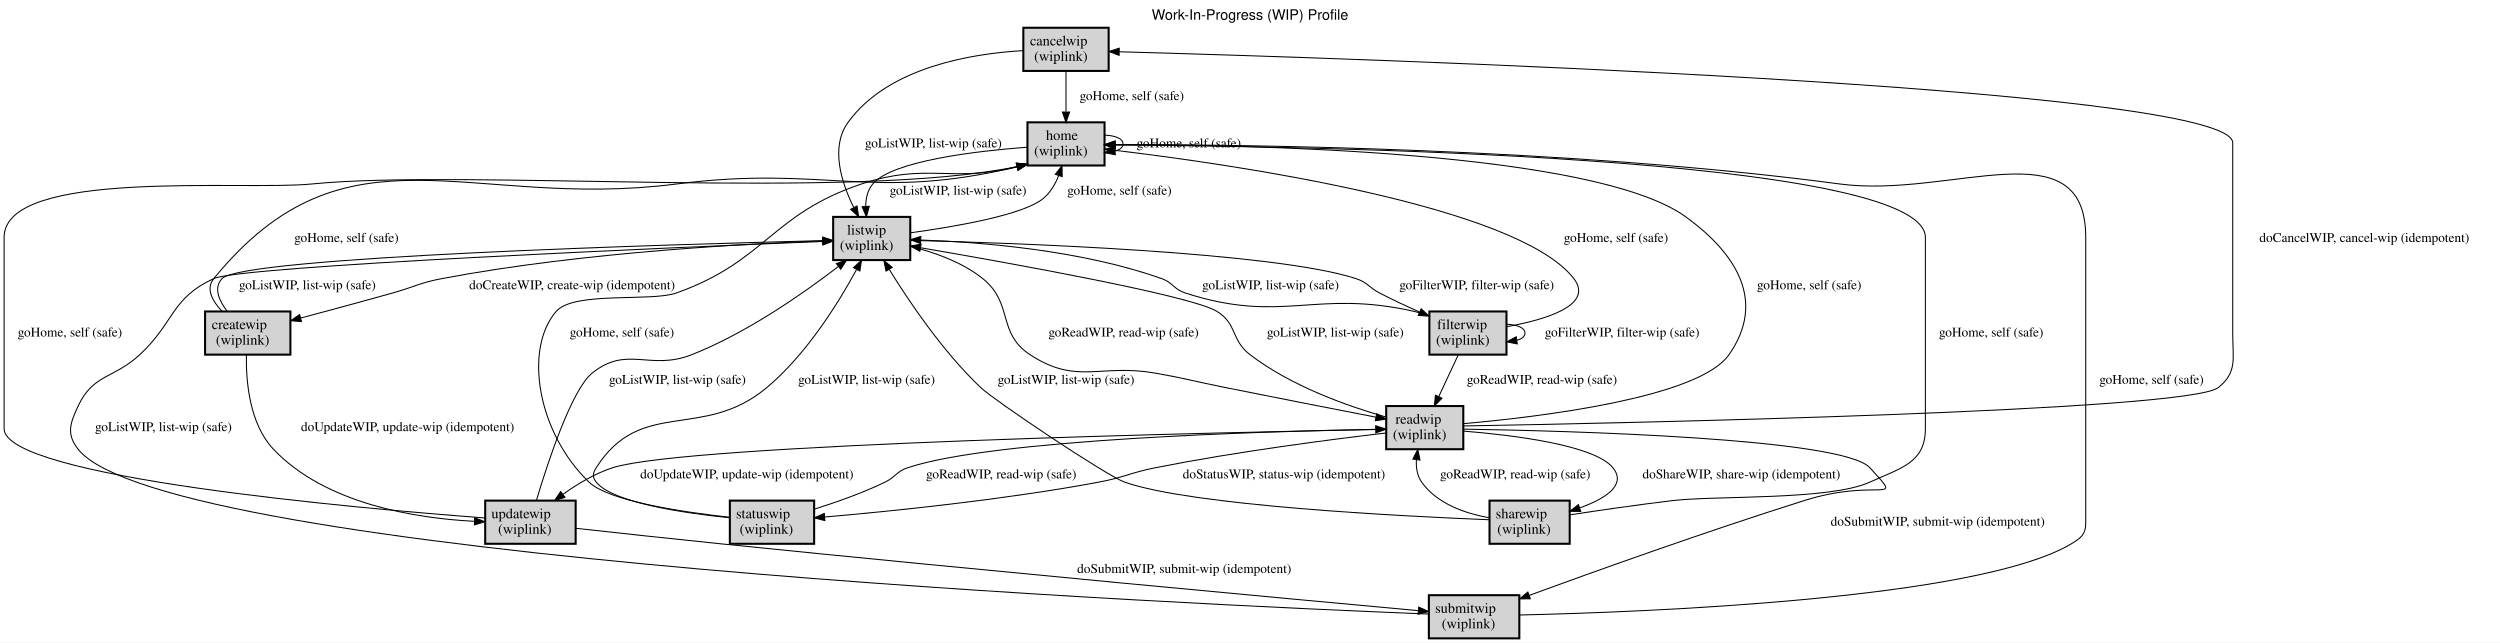
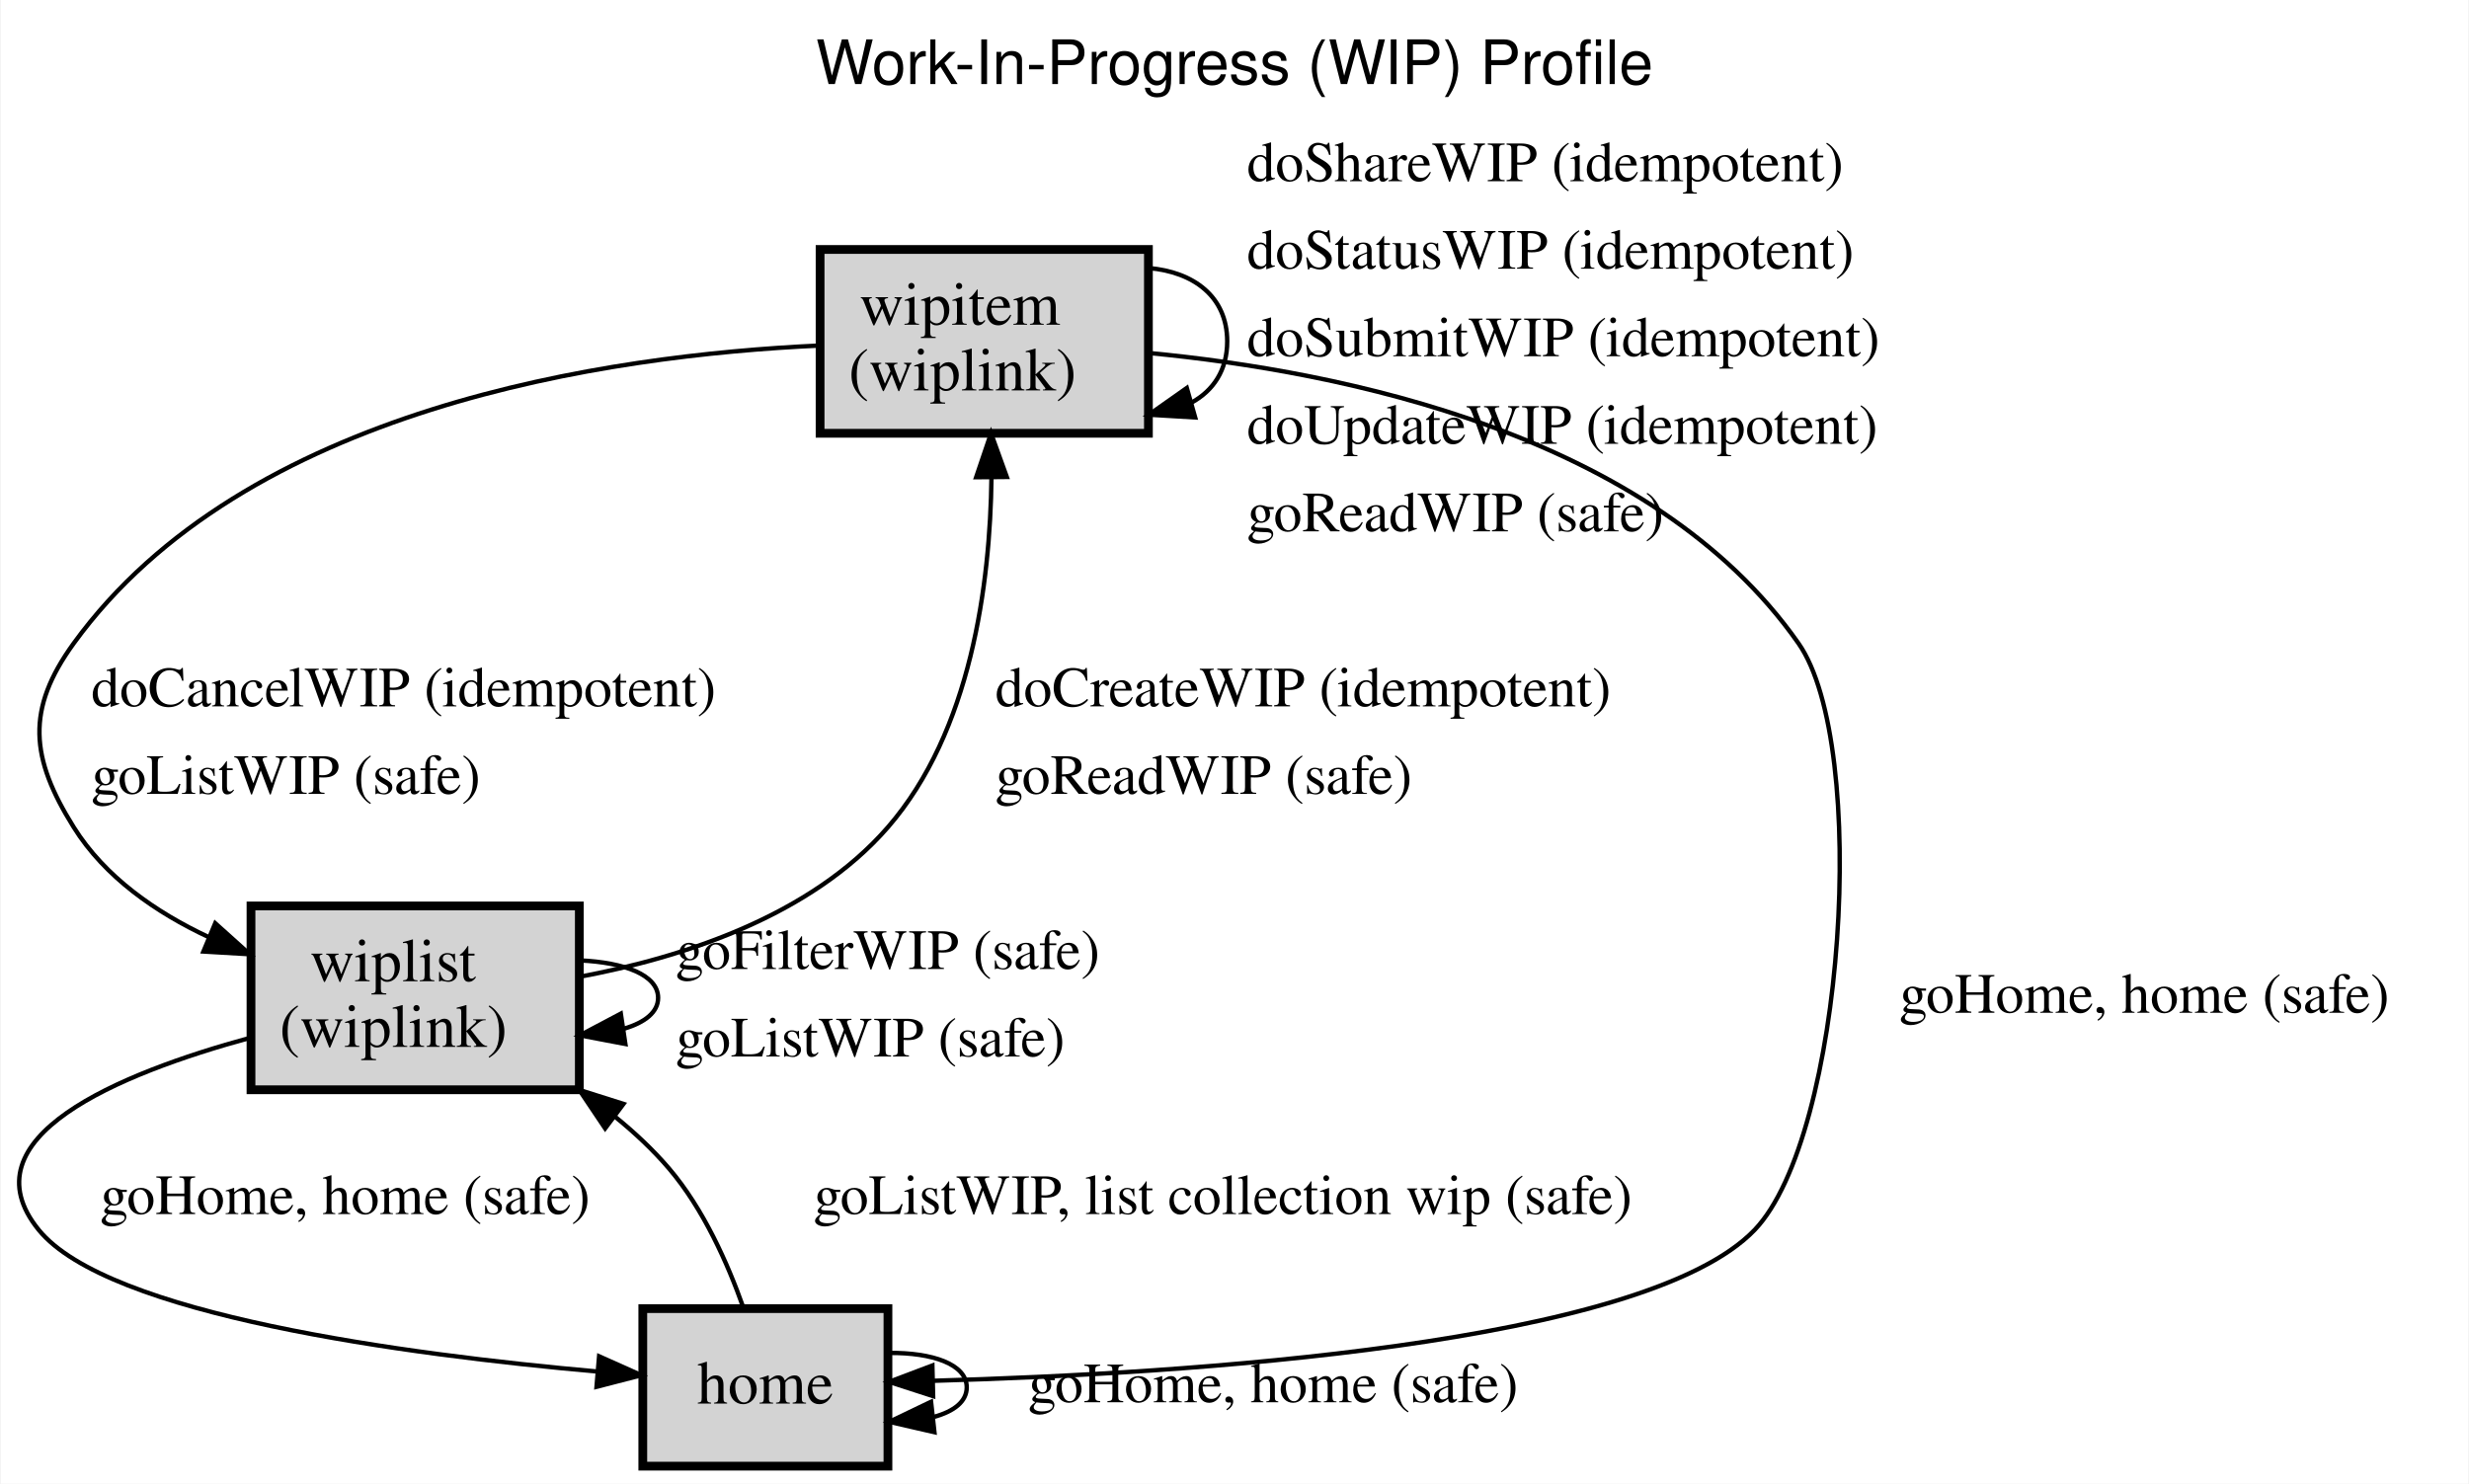
- <svg xmlns="http://www.w3.org/2000/svg" xmlns:xlink="http://www.w3.org/1999/xlink" width="2432pt" height="625pt" viewBox="0.00 0.00 2432.00 625.00">
-   <g id="graph0" class="graph" transform="scale(1 1) rotate(0) translate(4 621)">
+ <svg xmlns="http://www.w3.org/2000/svg" xmlns:xlink="http://www.w3.org/1999/xlink" width="564pt" height="339pt" viewBox="0.00 0.00 563.67 339.00">
+   <g id="graph0" class="graph" transform="scale(1 1) rotate(0) translate(4 335)">
    <g id="a_graph0">
      <a xlink:href="index.html" xlink:title="Work-In-Progress (WIP) Profile" target="_parent">
-         <polygon fill="white" stroke="transparent" points="-4,4 -4,-621 2428,-621 2428,4 -4,4" />
-         <text text-anchor="middle" x="1212" y="-601.8" font-family="Helvetica,sans-Serif" font-size="14.00">Work-In-Progress (WIP) Profile</text>
+         <polygon fill="white" stroke="transparent" points="-4,4 -4,-335 559.67,-335 559.67,4 -4,4" />
+         <text text-anchor="middle" x="277.83" y="-315.8" font-family="Helvetica,sans-Serif" font-size="14.00">Work-In-Progress (WIP) Profile</text>
      </a>
    </g>
    <g id="node1" class="node">
      <g id="a_node1">
-         <a xlink:href="docs/semantic.cancelwip.html" xlink:title="&lt;TABLE&gt;" target="_parent">
-           <polygon fill="lightgray" stroke="black" stroke-width="2" points="1074.5,-594 991.5,-594 991.5,-552 1074.5,-552 1074.5,-594" />
-           <text text-anchor="start" x="998" y="-576.8" font-family="Times,serif" font-size="14.00">cancelwip</text>
-           <text text-anchor="start" x="1002" y="-561.8" font-family="Times,serif" font-size="14.00">(wiplink)</text>
+         <a xlink:href="docs/semantic.wipitem.html" xlink:title="&lt;TABLE&gt;" target="_parent">
+           <polygon fill="lightgray" stroke="black" stroke-width="2" points="258.17,-278 183.17,-278 183.17,-236 258.17,-236 258.17,-278" />
+           <text text-anchor="start" x="192.17" y="-260.8" font-family="Times,serif" font-size="14.00">wipitem</text>
+           <text text-anchor="start" x="189.67" y="-245.8" font-family="Times,serif" font-size="14.00">(wiplink)</text>
        </a>
      </g>
    </g>
-     <g id="node4" class="node">
-       <g id="a_node4">
-         <a xlink:href="docs/semantic.home.html" xlink:title="&lt;TABLE&gt;" target="_parent">
-           <polygon fill="lightgray" stroke="black" stroke-width="2" points="1070.5,-502 995.5,-502 995.5,-460 1070.5,-460 1070.5,-502" />
-           <text text-anchor="start" x="1013.5" y="-484.8" font-family="Times,serif" font-size="14.00">home</text>
-           <text text-anchor="start" x="1002" y="-469.8" font-family="Times,serif" font-size="14.00">(wiplink)</text>
+     <g id="edge4" class="edge">
+       <path fill="none" stroke="black" d="M258.28,-273.75C268.44,-272.87 276.17,-267.28 276.17,-257 276.17,-250.41 272.99,-245.75 268.04,-243.02" />
+       <polygon fill="black" stroke="black" points="268.85,-239.62 258.28,-240.25 266.94,-246.35 268.85,-239.62" />
+       <g id="a_edge4_0">
+         <a xlink:href="docs/idempotent.doShareWIP.html" xlink:title="&lt;TABLE&gt;">
+           <text text-anchor="start" x="280.67" y="-293.6" font-family="Times,serif" font-size="13.00">doShareWIP (idempotent)</text>
+         </a>
+       </g>
+       <g id="a_edge4_1">
+         <a xlink:href="docs/idempotent.doStatusWIP.html" xlink:title="&lt;TABLE&gt;">
+           <text text-anchor="start" x="280.67" y="-273.6" font-family="Times,serif" font-size="13.00">doStatusWIP (idempotent)</text>
+         </a>
+       </g>
+       <g id="a_edge4_2">
+         <a xlink:href="docs/idempotent.doSubmitWIP.html" xlink:title="&lt;TABLE&gt;">
+           <text text-anchor="start" x="280.67" y="-253.6" font-family="Times,serif" font-size="13.00">doSubmitWIP (idempotent)</text>
+         </a>
+       </g>
+       <g id="a_edge4_3">
+         <a xlink:href="docs/idempotent.doUpdateWIP.html" xlink:title="&lt;TABLE&gt;">
+           <text text-anchor="start" x="280.67" y="-233.6" font-family="Times,serif" font-size="13.00">doUpdateWIP (idempotent)</text>
+         </a>
+       </g>
+       <g id="a_edge4_4">
+         <a xlink:href="docs/safe.goReadWIP.html" xlink:title="&lt;TABLE&gt;">
+           <text text-anchor="start" x="280.67" y="-213.6" font-family="Times,serif" font-size="13.00">goReadWIP (safe)</text>
+         </a>
+       </g>
+     </g>
+     <g id="node2" class="node">
+       <g id="a_node2">
+         <a xlink:href="docs/semantic.wiplist.html" xlink:title="&lt;TABLE&gt;" target="_parent">
+           <polygon fill="lightgray" stroke="black" stroke-width="2" points="128.17,-128 53.17,-128 53.17,-86 128.17,-86 128.17,-128" />
+           <text text-anchor="start" x="66.67" y="-110.8" font-family="Times,serif" font-size="14.00">wiplist</text>
+           <text text-anchor="start" x="59.67" y="-95.8" font-family="Times,serif" font-size="14.00">(wiplink)</text>
+         </a>
+       </g>
+     </g>
+     <g id="edge5" class="edge">
+       <path fill="none" stroke="black" d="M183.1,-256.05C134.56,-253.84 51.7,-241.82 12.67,-188 1.71,-172.89 2.77,-161.83 12.67,-146 19.79,-134.6 31.43,-126.53 43.57,-120.85" />
+       <polygon fill="black" stroke="black" points="45,-124.05 52.88,-116.97 42.3,-117.59 45,-124.05" />
+       <g id="a_edge5_5">
+         <a xlink:href="docs/idempotent.doCancelWIP.html" xlink:title="&lt;TABLE&gt;">
+           <text text-anchor="start" x="16.67" y="-173.6" font-family="Times,serif" font-size="13.00">doCancelWIP (idempotent)</text>
+         </a>
+       </g>
+       <g id="a_edge5_6">
+         <a xlink:href="docs/safe.goListWIP.html" xlink:title="&lt;TABLE&gt;">
+           <text text-anchor="start" x="16.67" y="-153.6" font-family="Times,serif" font-size="13.00">goListWIP (safe)</text>
+         </a>
+       </g>
+     </g>
+     <g id="node3" class="node">
+       <g id="a_node3">
+         <a xlink:href="docs/semantic.home.html" xlink:title="home" target="_parent">
+           <polygon fill="lightgray" stroke="black" stroke-width="2" points="198.67,-36 142.67,-36 142.67,0 198.67,0 198.67,-36" />
+           <text text-anchor="middle" x="170.67" y="-14.3" font-family="Times,serif" font-size="14.00">home</text>
+         </a>
+       </g>
+     </g>
+     <g id="edge3" class="edge">
+       <g id="a_edge3">
+         <a xlink:href="docs/safe.goHome.html" xlink:title="goHome, home (safe)" target="_parent">
+           <path fill="none" stroke="black" d="M258.2,-254.35C302.14,-250.17 373.17,-235.9 406.67,-188 422.95,-164.71 417.19,-75.48 396.67,-54 371.55,-27.72 266.75,-21.13 209.1,-19.51" />
+           <polygon fill="black" stroke="black" points="208.99,-16 198.91,-19.26 208.82,-23 208.99,-16" />
+         </a>
+       </g>
+       <g id="a_edge3-label">
+         <a xlink:href="docs/safe.goHome.html" xlink:title="goHome, home (safe)" target="_parent">
+           <text text-anchor="middle" x="485.67" y="-103.6" font-family="Times,serif" font-size="13.00">goHome, home (safe)</text>
+         </a>
+       </g>
+     </g>
+     <g id="edge7" class="edge">
+       <path fill="none" stroke="black" d="M128.19,-111.81C151.79,-116.21 181.01,-125.66 198.67,-146 217.68,-167.91 222.02,-201.56 222.32,-225.88" />
+       <polygon fill="black" stroke="black" points="218.82,-225.96 222.22,-235.99 225.82,-226.02 218.82,-225.96" />
+       <g id="a_edge7_7">
+         <a xlink:href="docs/idempotent.doCreateWIP.html" xlink:title="&lt;TABLE&gt;">
+           <text text-anchor="start" x="223.17" y="-173.6" font-family="Times,serif" font-size="13.00">doCreateWIP (idempotent)</text>
+         </a>
+       </g>
+       <g id="a_edge7_8">
+         <a xlink:href="docs/safe.goReadWIP.html" xlink:title="&lt;TABLE&gt;">
+           <text text-anchor="start" x="223.17" y="-153.6" font-family="Times,serif" font-size="13.00">goReadWIP (safe)</text>
+         </a>
+       </g>
+     </g>
+     <g id="edge8" class="edge">
+       <path fill="none" stroke="black" d="M128.28,-115.56C138.44,-115.11 146.17,-112.26 146.17,-107 146.17,-103.72 143.15,-101.37 138.4,-99.96" />
+       <polygon fill="black" stroke="black" points="138.69,-96.46 128.28,-98.44 137.65,-103.39 138.69,-96.46" />
+       <g id="a_edge8_9">
+         <a xlink:href="docs/safe.goFilterWIP.html" xlink:title="&lt;TABLE&gt;">
+           <text text-anchor="start" x="150.17" y="-113.6" font-family="Times,serif" font-size="13.00">goFilterWIP (safe)</text>
+         </a>
+       </g>
+       <g id="a_edge8_10">
+         <a xlink:href="docs/safe.goListWIP.html" xlink:title="&lt;TABLE&gt;">
+           <text text-anchor="start" x="150.17" y="-93.6" font-family="Times,serif" font-size="13.00">goListWIP (safe)</text>
+         </a>
+       </g>
+     </g>
+     <g id="edge6" class="edge">
+       <g id="a_edge6">
+         <a xlink:href="docs/safe.goHome.html" xlink:title="goHome, home (safe)" target="_parent">
+           <path fill="none" stroke="black" d="M53.11,-97.91C22.75,-89.64 -12.37,-75 4.67,-54 20.43,-34.57 88.37,-25.52 132.3,-21.62" />
+           <polygon fill="black" stroke="black" points="132.69,-25.1 142.36,-20.78 132.1,-18.13 132.69,-25.1" />
+         </a>
+       </g>
+       <g id="a_edge6-label">
+         <a xlink:href="docs/safe.goHome.html" xlink:title="goHome, home (safe)" target="_parent">
+           <text text-anchor="middle" x="74.67" y="-57.6" font-family="Times,serif" font-size="13.00">goHome, home (safe)</text>
+         </a>
+       </g>
+     </g>
+     <g id="edge2" class="edge">
+       <g id="a_edge2">
+         <a xlink:href="docs/safe.goListWIP.html" xlink:title="goListWIP, list collection wip (safe)" target="_parent">
+           <path fill="none" stroke="black" d="M165.64,-36.22C162.08,-46.29 156.53,-58.78 148.67,-68 145.05,-72.24 140.85,-76.18 136.39,-79.8" />
+           <polygon fill="black" stroke="black" points="134.07,-77.17 128.16,-85.97 138.26,-82.77 134.07,-77.17" />
+         </a>
+       </g>
+       <g id="a_edge2-label">
+         <a xlink:href="docs/safe.goListWIP.html" xlink:title="goListWIP, list collection wip (safe)" target="_parent">
+           <text text-anchor="middle" x="275.17" y="-57.6" font-family="Times,serif" font-size="13.00">goListWIP, list collection wip (safe)</text>
        </a>
      </g>
    </g>
    <g id="edge1" class="edge">
      <g id="a_edge1">
-         <a xlink:href="docs/safe.goHome.html" xlink:title="goHome, self (safe)" target="_parent">
-           <path fill="none" stroke="black" d="M1033,-551.58C1033,-539.99 1033,-525.26 1033,-512.35" />
-           <polygon fill="black" stroke="black" points="1036.5,-512.03 1033,-502.03 1029.5,-512.03 1036.5,-512.03" />
+         <a xlink:href="docs/safe.goHome.html" xlink:title="goHome, home (safe)" target="_parent">
+           <path fill="none" stroke="black" d="M198.97,-25.87C208.76,-25.96 216.67,-23.33 216.67,-18 216.67,-14.75 213.73,-12.51 209.22,-11.27" />
+           <polygon fill="black" stroke="black" points="209.29,-7.76 198.97,-10.13 208.52,-14.71 209.29,-7.76" />
        </a>
      </g>
      <g id="a_edge1-label">
-         <a xlink:href="docs/safe.goHome.html" xlink:title="goHome, self (safe)" target="_parent">
-           <text text-anchor="middle" x="1097" y="-523.6" font-family="Times,serif" font-size="13.00">goHome, self (safe)</text>
-         </a>
-       </g>
-     </g>
-     <g id="node5" class="node">
-       <g id="a_node5">
-         <a xlink:href="docs/semantic.listwip.html" xlink:title="&lt;TABLE&gt;" target="_parent">
-           <polygon fill="lightgray" stroke="black" stroke-width="2" points="881.5,-410 806.5,-410 806.5,-368 881.5,-368 881.5,-410" />
-           <text text-anchor="start" x="820" y="-392.8" font-family="Times,serif" font-size="14.00">listwip</text>
-           <text text-anchor="start" x="813" y="-377.8" font-family="Times,serif" font-size="14.00">(wiplink)</text>
-         </a>
-       </g>
-     </g>
-     <g id="edge2" class="edge">
-       <g id="a_edge2">
-         <a xlink:href="docs/safe.goListWIP.html" xlink:title="goListWIP, list-wip (safe)" target="_parent">
-           <path fill="none" stroke="black" d="M991.25,-571.74C941.38,-568.9 859.83,-555.71 821,-502 803.55,-477.86 814.46,-443.53 826.48,-419.26" />
-           <polygon fill="black" stroke="black" points="829.7,-420.65 831.26,-410.17 823.51,-417.39 829.7,-420.65" />
-         </a>
-       </g>
-       <g id="a_edge2-label">
-         <a xlink:href="docs/safe.goListWIP.html" xlink:title="goListWIP, list-wip (safe)" target="_parent">
-           <text text-anchor="middle" x="904" y="-477.6" font-family="Times,serif" font-size="13.00">goListWIP, list-wip (safe)</text>
-         </a>
-       </g>
-     </g>
-     <g id="node2" class="node">
-       <g id="a_node2">
-         <a xlink:href="docs/semantic.createwip.html" xlink:title="&lt;TABLE&gt;" target="_parent">
-           <polygon fill="lightgray" stroke="black" stroke-width="2" points="278.5,-318 195.5,-318 195.5,-276 278.5,-276 278.5,-318" />
-           <text text-anchor="start" x="202" y="-300.8" font-family="Times,serif" font-size="14.00">createwip</text>
-           <text text-anchor="start" x="206" y="-285.8" font-family="Times,serif" font-size="14.00">(wiplink)</text>
-         </a>
-       </g>
-     </g>
-     <g id="edge3" class="edge">
-       <g id="a_edge3">
-         <a xlink:href="docs/safe.goHome.html" xlink:title="goHome, self (safe)" target="_parent">
-           <path fill="none" stroke="black" d="M212.09,-318.02C202.63,-328.01 195.89,-340.06 204,-350 333.08,-508.14 451.52,-416.04 654,-442 799.43,-460.65 843.65,-424.73 985.32,-458.75" />
-           <polygon fill="black" stroke="black" points="984.7,-462.2 995.25,-461.21 986.38,-455.41 984.7,-462.2" />
-         </a>
-       </g>
-       <g id="a_edge3-label">
-         <a xlink:href="docs/safe.goHome.html" xlink:title="goHome, self (safe)" target="_parent">
-           <text text-anchor="middle" x="333" y="-385.6" font-family="Times,serif" font-size="13.00">goHome, self (safe)</text>
-         </a>
-       </g>
-     </g>
-     <g id="edge4" class="edge">
-       <g id="a_edge4">
-         <a xlink:href="docs/safe.goListWIP.html" xlink:title="goListWIP, list-wip (safe)" target="_parent">
-           <path fill="none" stroke="black" d="M217.12,-318.01C209.08,-328.47 203.48,-340.96 212,-350 231.96,-371.2 652.07,-383.34 796.07,-386.89" />
-           <polygon fill="black" stroke="black" points="796.27,-390.4 806.35,-387.15 796.44,-383.4 796.27,-390.4" />
-         </a>
-       </g>
-       <g id="a_edge4-label">
-         <a xlink:href="docs/safe.goListWIP.html" xlink:title="goListWIP, list-wip (safe)" target="_parent">
-           <text text-anchor="middle" x="295" y="-339.6" font-family="Times,serif" font-size="13.00">goListWIP, list-wip (safe)</text>
-         </a>
-       </g>
-     </g>
-     <g id="node10" class="node">
-       <g id="a_node10">
-         <a xlink:href="docs/semantic.updatewip.html" xlink:title="&lt;TABLE&gt;" target="_parent">
-           <polygon fill="lightgray" stroke="black" stroke-width="2" points="556,-134 468,-134 468,-92 556,-92 556,-134" />
-           <text text-anchor="start" x="474" y="-116.8" font-family="Times,serif" font-size="14.00">updatewip</text>
-           <text text-anchor="start" x="480.5" y="-101.8" font-family="Times,serif" font-size="14.00">(wiplink)</text>
-         </a>
-       </g>
-     </g>
-     <g id="edge5" class="edge">
-       <g id="a_edge5">
-         <a xlink:href="docs/idempotent.doUpdateWIP.html" xlink:title="doUpdateWIP, update-wip (idempotent)" target="_parent">
-           <path fill="none" stroke="black" d="M235.69,-275.77C235.24,-250.88 238.42,-208.87 262,-184 312.65,-130.57 400.43,-116.83 457.35,-113.87" />
-           <polygon fill="black" stroke="black" points="457.76,-117.36 467.61,-113.44 457.47,-110.37 457.76,-117.36" />
-         </a>
-       </g>
-       <g id="a_edge5-label">
-         <a xlink:href="docs/idempotent.doUpdateWIP.html" xlink:title="doUpdateWIP, update-wip (idempotent)" target="_parent">
-           <text text-anchor="middle" x="392.5" y="-201.6" font-family="Times,serif" font-size="13.00">doUpdateWIP, update-wip (idempotent)</text>
-         </a>
-       </g>
-     </g>
-     <g id="node3" class="node">
-       <g id="a_node3">
-         <a xlink:href="docs/semantic.filterwip.html" xlink:title="&lt;TABLE&gt;" target="_parent">
-           <polygon fill="lightgray" stroke="black" stroke-width="2" points="1461.5,-318 1386.5,-318 1386.5,-276 1461.5,-276 1461.5,-318" />
-           <text text-anchor="start" x="1394" y="-300.8" font-family="Times,serif" font-size="14.00">filterwip</text>
-           <text text-anchor="start" x="1393" y="-285.8" font-family="Times,serif" font-size="14.00">(wiplink)</text>
-         </a>
-       </g>
-     </g>
-     <g id="edge6" class="edge">
-       <g id="a_edge6">
-         <a xlink:href="docs/safe.goFilterWIP.html" xlink:title="goFilterWIP, filter-wip (safe)" target="_parent">
-           <path fill="none" stroke="black" d="M1461.61,-305.56C1471.77,-305.11 1479.5,-302.26 1479.5,-297 1479.5,-293.72 1476.48,-291.37 1471.74,-289.96" />
-           <polygon fill="black" stroke="black" points="1472.02,-286.46 1461.61,-288.44 1470.98,-293.39 1472.02,-286.46" />
-         </a>
-       </g>
-       <g id="a_edge6-label">
-         <a xlink:href="docs/safe.goFilterWIP.html" xlink:title="goFilterWIP, filter-wip (safe)" target="_parent">
-           <text text-anchor="middle" x="1574" y="-293.6" font-family="Times,serif" font-size="13.00">goFilterWIP, filter-wip (safe)</text>
-         </a>
-       </g>
-     </g>
-     <g id="edge7" class="edge">
-       <g id="a_edge7">
-         <a xlink:href="docs/safe.goHome.html" xlink:title="goHome, self (safe)" target="_parent">
-           <path fill="none" stroke="black" d="M1461.78,-303.18C1498.85,-309.87 1547.12,-323.9 1527,-350 1472.07,-421.26 1193.85,-461.23 1080.83,-474.74" />
-           <polygon fill="black" stroke="black" points="1080.26,-471.28 1070.74,-475.93 1081.08,-478.24 1080.26,-471.28" />
-         </a>
-       </g>
-       <g id="a_edge7-label">
-         <a xlink:href="docs/safe.goHome.html" xlink:title="goHome, self (safe)" target="_parent">
-           <text text-anchor="middle" x="1568" y="-385.6" font-family="Times,serif" font-size="13.00">goHome, self (safe)</text>
-         </a>
-       </g>
-     </g>
-     <g id="edge8" class="edge">
-       <g id="a_edge8">
-         <a xlink:href="docs/safe.goListWIP.html" xlink:title="goListWIP, list-wip (safe)" target="_parent">
-           <path fill="none" stroke="black" d="M1386.34,-313.92C1381.57,-315.51 1376.72,-316.93 1372,-318 1275.05,-340.07 1243.58,-305.32 1149,-336 1137.62,-339.69 1137.28,-346.01 1126,-350 1047.09,-377.95 949.09,-385.54 891.84,-387.49" />
-           <polygon fill="black" stroke="black" points="891.53,-384 881.64,-387.79 891.74,-390.99 891.53,-384" />
-         </a>
-       </g>
-       <g id="a_edge8-label">
-         <a xlink:href="docs/safe.goListWIP.html" xlink:title="goListWIP, list-wip (safe)" target="_parent">
-           <text text-anchor="middle" x="1232" y="-339.6" font-family="Times,serif" font-size="13.00">goListWIP, list-wip (safe)</text>
-         </a>
-       </g>
-     </g>
-     <g id="node6" class="node">
-       <g id="a_node6">
-         <a xlink:href="docs/semantic.readwip.html" xlink:title="&lt;TABLE&gt;" target="_parent">
-           <polygon fill="lightgray" stroke="black" stroke-width="2" points="1419.5,-226 1344.5,-226 1344.5,-184 1419.5,-184 1419.5,-226" />
-           <text text-anchor="start" x="1353.5" y="-208.8" font-family="Times,serif" font-size="14.00">readwip</text>
-           <text text-anchor="start" x="1351" y="-193.8" font-family="Times,serif" font-size="14.00">(wiplink)</text>
-         </a>
-       </g>
-     </g>
-     <g id="edge9" class="edge">
-       <g id="a_edge9">
-         <a xlink:href="docs/safe.goReadWIP.html" xlink:title="goReadWIP, read-wip (safe)" target="_parent">
-           <path fill="none" stroke="black" d="M1414.47,-275.58C1408.9,-263.64 1401.78,-248.38 1395.62,-235.19" />
-           <polygon fill="black" stroke="black" points="1398.75,-233.61 1391.35,-226.03 1392.41,-236.57 1398.75,-233.61" />
-         </a>
-       </g>
-       <g id="a_edge9-label">
-         <a xlink:href="docs/safe.goReadWIP.html" xlink:title="goReadWIP, read-wip (safe)" target="_parent">
-           <text text-anchor="middle" x="1496" y="-247.6" font-family="Times,serif" font-size="13.00">goReadWIP, read-wip (safe)</text>
-         </a>
-       </g>
-     </g>
-     <g id="edge10" class="edge">
-       <g id="a_edge10">
-         <a xlink:href="docs/safe.goHome.html" xlink:title="goHome, self (safe)" target="_parent">
-           <path fill="none" stroke="black" d="M1070.61,-489.56C1080.77,-489.11 1088.5,-486.26 1088.5,-481 1088.5,-477.72 1085.48,-475.37 1080.74,-473.96" />
-           <polygon fill="black" stroke="black" points="1081.02,-470.46 1070.61,-472.44 1079.98,-477.39 1081.02,-470.46" />
-         </a>
-       </g>
-       <g id="a_edge10-label">
-         <a xlink:href="docs/safe.goHome.html" xlink:title="goHome, self (safe)" target="_parent">
-           <text text-anchor="middle" x="1152.5" y="-477.6" font-family="Times,serif" font-size="13.00">goHome, self (safe)</text>
-         </a>
-       </g>
-     </g>
-     <g id="edge11" class="edge">
-       <g id="a_edge11">
-         <a xlink:href="docs/safe.goListWIP.html" xlink:title="goListWIP, list-wip (safe)" target="_parent">
-           <path fill="none" stroke="black" d="M995.32,-477.81C946.06,-474.08 863.83,-464.56 845,-442 839.97,-435.97 838.24,-428.05 838.15,-420.2" />
-           <polygon fill="black" stroke="black" points="841.65,-420.32 838.84,-410.11 834.67,-419.85 841.65,-420.32" />
-         </a>
-       </g>
-       <g id="a_edge11-label">
-         <a xlink:href="docs/safe.goListWIP.html" xlink:title="goListWIP, list-wip (safe)" target="_parent">
-           <text text-anchor="middle" x="928" y="-431.6" font-family="Times,serif" font-size="13.00">goListWIP, list-wip (safe)</text>
-         </a>
-       </g>
-     </g>
-     <g id="edge12" class="edge">
-       <g id="a_edge12">
-         <a xlink:href="docs/idempotent.doCreateWIP.html" xlink:title="doCreateWIP, create-wip (idempotent)" target="_parent">
-           <path fill="none" stroke="black" d="M806.48,-387.01C732.89,-384.55 564.72,-376.28 426,-350 404.17,-345.86 399.4,-342 378,-336 348.45,-327.71 315.33,-318.77 288.61,-311.64" />
-           <polygon fill="black" stroke="black" points="289.27,-308.19 278.71,-309 287.47,-314.96 289.27,-308.19" />
-         </a>
-       </g>
-       <g id="a_edge12-label">
-         <a xlink:href="docs/idempotent.doCreateWIP.html" xlink:title="doCreateWIP, create-wip (idempotent)" target="_parent">
-           <text text-anchor="middle" x="552.5" y="-339.6" font-family="Times,serif" font-size="13.00">doCreateWIP, create-wip (idempotent)</text>
-         </a>
-       </g>
-     </g>
-     <g id="edge13" class="edge">
-       <g id="a_edge13">
-         <a xlink:href="docs/safe.goFilterWIP.html" xlink:title="goFilterWIP, filter-wip (safe)" target="_parent">
-           <path fill="none" stroke="black" d="M881.68,-387.2C978.62,-384.79 1234.62,-376.07 1315,-350 1326.38,-346.31 1327.39,-341.54 1338,-336 1350.34,-329.56 1363.99,-323.19 1376.73,-317.56" />
-           <polygon fill="black" stroke="black" points="1378.48,-320.62 1386.25,-313.41 1375.68,-314.2 1378.48,-320.62" />
-         </a>
-       </g>
-       <g id="a_edge13-label">
-         <a xlink:href="docs/safe.goFilterWIP.html" xlink:title="goFilterWIP, filter-wip (safe)" target="_parent">
-           <text text-anchor="middle" x="1432.5" y="-339.6" font-family="Times,serif" font-size="13.00">goFilterWIP, filter-wip (safe)</text>
-         </a>
-       </g>
-     </g>
-     <g id="edge14" class="edge">
-       <g id="a_edge14">
-         <a xlink:href="docs/safe.goHome.html" xlink:title="goHome, self (safe)" target="_parent">
-           <path fill="none" stroke="black" d="M881.7,-394.54C924.73,-400.41 991.68,-411.82 1011,-428 1017.86,-433.74 1022.63,-442 1025.92,-450.25" />
-           <polygon fill="black" stroke="black" points="1022.62,-451.43 1029.14,-459.78 1029.25,-449.19 1022.62,-451.43" />
-         </a>
-       </g>
-       <g id="a_edge14-label">
-         <a xlink:href="docs/safe.goHome.html" xlink:title="goHome, self (safe)" target="_parent">
-           <text text-anchor="middle" x="1085" y="-431.6" font-family="Times,serif" font-size="13.00">goHome, self (safe)</text>
-         </a>
-       </g>
-     </g>
-     <g id="edge15" class="edge">
-       <g id="a_edge15">
-         <a xlink:href="docs/safe.goReadWIP.html" xlink:title="goReadWIP, read-wip (safe)" target="_parent">
-           <path fill="none" stroke="black" d="M881.58,-381.33C903.89,-375.87 931.7,-366.3 952,-350 982.2,-325.76 965.62,-297.24 998,-276 1043.83,-245.94 1066.03,-267.53 1120,-258 1150.39,-252.63 1157.75,-250.08 1188,-244 1237.99,-233.96 1295.3,-222.77 1334.59,-215.15" />
-           <polygon fill="black" stroke="black" points="1335.27,-218.59 1344.43,-213.25 1333.94,-211.71 1335.27,-218.59" />
-         </a>
-       </g>
-       <g id="a_edge15-label">
-         <a xlink:href="docs/safe.goReadWIP.html" xlink:title="goReadWIP, read-wip (safe)" target="_parent">
-           <text text-anchor="middle" x="1089" y="-293.6" font-family="Times,serif" font-size="13.00">goReadWIP, read-wip (safe)</text>
-         </a>
-       </g>
-     </g>
-     <g id="edge16" class="edge">
-       <g id="a_edge16">
-         <a xlink:href="docs/idempotent.doCancelWIP.html" xlink:title="doCancelWIP, cancel-wip (idempotent)" target="_parent">
-           <path fill="none" stroke="black" d="M1419.73,-206.63C1570.77,-209.32 2125.14,-220.73 2154,-244 2172.63,-259.02 2168,-272.07 2168,-296 2168,-482 2168,-482 2168,-482 2168,-537.09 1307.06,-564.49 1084.83,-570.64" />
-           <polygon fill="black" stroke="black" points="1084.64,-567.15 1074.74,-570.92 1084.83,-574.14 1084.64,-567.15" />
-         </a>
-       </g>
-       <g id="a_edge16-label">
-         <a xlink:href="docs/idempotent.doCancelWIP.html" xlink:title="doCancelWIP, cancel-wip (idempotent)" target="_parent">
-           <text text-anchor="middle" x="2296" y="-385.6" font-family="Times,serif" font-size="13.00">doCancelWIP, cancel-wip (idempotent)</text>
-         </a>
-       </g>
-     </g>
-     <g id="edge17" class="edge">
-       <g id="a_edge17">
-         <a xlink:href="docs/safe.goHome.html" xlink:title="goHome, self (safe)" target="_parent">
-           <path fill="none" stroke="black" d="M1419.67,-208.86C1492.62,-215.31 1648.58,-233.83 1678,-276 1713.71,-327.19 1686.47,-373.28 1636,-410 1547.73,-474.23 1207.4,-480.35 1080.8,-480.34" />
-           <polygon fill="black" stroke="black" points="1080.65,-476.84 1070.64,-480.33 1080.64,-483.84 1080.65,-476.84" />
-         </a>
-       </g>
-       <g id="a_edge17-label">
-         <a xlink:href="docs/safe.goHome.html" xlink:title="goHome, self (safe)" target="_parent">
-           <text text-anchor="middle" x="1756" y="-339.6" font-family="Times,serif" font-size="13.00">goHome, self (safe)</text>
-         </a>
-       </g>
-     </g>
-     <g id="edge18" class="edge">
-       <g id="a_edge18">
-         <a xlink:href="docs/safe.goListWIP.html" xlink:title="goListWIP, list-wip (safe)" target="_parent">
-           <path fill="none" stroke="black" d="M1344.26,-215.31C1307.72,-225.69 1252.12,-245.18 1212,-276 1193.39,-290.3 1199.85,-305.48 1180,-318 1155.76,-333.28 978.2,-365.13 891.44,-380.01" />
-           <polygon fill="black" stroke="black" points="890.85,-376.56 881.58,-381.7 892.03,-383.46 890.85,-376.56" />
-         </a>
-       </g>
-       <g id="a_edge18-label">
-         <a xlink:href="docs/safe.goListWIP.html" xlink:title="goListWIP, list-wip (safe)" target="_parent">
-           <text text-anchor="middle" x="1295" y="-293.6" font-family="Times,serif" font-size="13.00">goListWIP, list-wip (safe)</text>
-         </a>
-       </g>
-     </g>
-     <g id="node7" class="node">
-       <g id="a_node7">
-         <a xlink:href="docs/semantic.sharewip.html" xlink:title="&lt;TABLE&gt;" target="_parent">
-           <polygon fill="lightgray" stroke="black" stroke-width="2" points="1523,-134 1445,-134 1445,-92 1523,-92 1523,-134" />
-           <text text-anchor="start" x="1451" y="-116.8" font-family="Times,serif" font-size="14.00">sharewip</text>
-           <text text-anchor="start" x="1452.5" y="-101.8" font-family="Times,serif" font-size="14.00">(wiplink)</text>
-         </a>
-       </g>
-     </g>
-     <g id="edge19" class="edge">
-       <g id="a_edge19">
-         <a xlink:href="docs/idempotent.doShareWIP.html" xlink:title="doShareWIP, share-wip (idempotent)" target="_parent">
-           <path fill="none" stroke="black" d="M1419.57,-201.64C1467.69,-197.75 1547.03,-188.09 1565,-166 1578.83,-149.01 1557.25,-135.78 1532.9,-126.92" />
-           <polygon fill="black" stroke="black" points="1533.73,-123.51 1523.14,-123.62 1531.49,-130.14 1533.73,-123.51" />
-         </a>
-       </g>
-       <g id="a_edge19-label">
-         <a xlink:href="docs/idempotent.doShareWIP.html" xlink:title="doShareWIP, share-wip (idempotent)" target="_parent">
-           <text text-anchor="middle" x="1690" y="-155.6" font-family="Times,serif" font-size="13.00">doShareWIP, share-wip (idempotent)</text>
-         </a>
-       </g>
-     </g>
-     <g id="node8" class="node">
-       <g id="a_node8">
-         <a xlink:href="docs/semantic.statuswip.html" xlink:title="&lt;TABLE&gt;" target="_parent">
-           <polygon fill="lightgray" stroke="black" stroke-width="2" points="788,-134 706,-134 706,-92 788,-92 788,-134" />
-           <text text-anchor="start" x="712" y="-116.8" font-family="Times,serif" font-size="14.00">statuswip</text>
-           <text text-anchor="start" x="715.5" y="-101.8" font-family="Times,serif" font-size="14.00">(wiplink)</text>
-         </a>
-       </g>
-     </g>
-     <g id="edge20" class="edge">
-       <g id="a_edge20">
-         <a xlink:href="docs/idempotent.doStatusWIP.html" xlink:title="doStatusWIP, status-wip (idempotent)" target="_parent">
-           <path fill="none" stroke="black" d="M1344.48,-199.82C1293.42,-193.84 1199.33,-181.8 1120,-166 1095.26,-161.07 1089.8,-156.62 1065,-152 971.67,-134.62 861.37,-123.52 798.26,-118.05" />
-           <polygon fill="black" stroke="black" points="798.43,-114.56 788.17,-117.19 797.84,-121.53 798.43,-114.56" />
-         </a>
-       </g>
-       <g id="a_edge20-label">
-         <a xlink:href="docs/idempotent.doStatusWIP.html" xlink:title="doStatusWIP, status-wip (idempotent)" target="_parent">
-           <text text-anchor="middle" x="1245" y="-155.6" font-family="Times,serif" font-size="13.00">doStatusWIP, status-wip (idempotent)</text>
-         </a>
-       </g>
-     </g>
-     <g id="node9" class="node">
-       <g id="a_node9">
-         <a xlink:href="docs/semantic.submitwip.html" xlink:title="&lt;TABLE&gt;" target="_parent">
-           <polygon fill="lightgray" stroke="black" stroke-width="2" points="1474,-42 1386,-42 1386,0 1474,0 1474,-42" />
-           <text text-anchor="start" x="1392" y="-24.8" font-family="Times,serif" font-size="14.00">submitwip</text>
-           <text text-anchor="start" x="1398.5" y="-9.8" font-family="Times,serif" font-size="14.00">(wiplink)</text>
-         </a>
-       </g>
-     </g>
-     <g id="edge21" class="edge">
-       <g id="a_edge21">
-         <a xlink:href="docs/idempotent.doSubmitWIP.html" xlink:title="doSubmitWIP, submit-wip (idempotent)" target="_parent">
-           <path fill="none" stroke="black" d="M1419.53,-203.54C1519.86,-201.92 1788.53,-194.9 1815,-166 1849.74,-128.08 1824.66,-157.18 1751,-134 1656.08,-104.12 1546.96,-65.02 1483.51,-41.8" />
-           <polygon fill="black" stroke="black" points="1484.7,-38.51 1474.11,-38.36 1482.29,-45.09 1484.7,-38.51" />
-         </a>
-       </g>
-       <g id="a_edge21-label">
-         <a xlink:href="docs/idempotent.doSubmitWIP.html" xlink:title="doSubmitWIP, submit-wip (idempotent)" target="_parent">
-           <text text-anchor="middle" x="1881" y="-109.6" font-family="Times,serif" font-size="13.00">doSubmitWIP, submit-wip (idempotent)</text>
-         </a>
-       </g>
-     </g>
-     <g id="edge22" class="edge">
-       <g id="a_edge22">
-         <a xlink:href="docs/idempotent.doUpdateWIP.html" xlink:title="doUpdateWIP, update-wip (idempotent)" target="_parent">
-           <path fill="none" stroke="black" d="M1344.29,-203.34C1196.86,-200.61 663.95,-189.22 592,-166 574.77,-160.44 557.67,-150.14 543.72,-140.17" />
-           <polygon fill="black" stroke="black" points="545.59,-137.2 535.48,-134.05 541.42,-142.83 545.59,-137.2" />
-         </a>
-       </g>
-       <g id="a_edge22-label">
-         <a xlink:href="docs/idempotent.doUpdateWIP.html" xlink:title="doUpdateWIP, update-wip (idempotent)" target="_parent">
-           <text text-anchor="middle" x="722.5" y="-155.6" font-family="Times,serif" font-size="13.00">doUpdateWIP, update-wip (idempotent)</text>
-         </a>
-       </g>
-     </g>
-     <g id="edge23" class="edge">
-       <g id="a_edge23">
-         <a xlink:href="docs/safe.goHome.html" xlink:title="goHome, self (safe)" target="_parent">
-           <path fill="none" stroke="black" d="M1523.18,-120.16C1550.99,-124.41 1589.23,-129.99 1623,-134 1665.55,-139.05 1776.05,-134.14 1815,-152 1845.29,-165.89 1869,-170.68 1869,-204 1869,-390 1869,-390 1869,-390 1869,-469.88 1257.81,-478.96 1080.61,-479.91" />
-           <polygon fill="black" stroke="black" points="1080.53,-476.41 1070.55,-479.96 1080.56,-483.41 1080.53,-476.41" />
-         </a>
-       </g>
-       <g id="a_edge23-label">
-         <a xlink:href="docs/safe.goHome.html" xlink:title="goHome, self (safe)" target="_parent">
-           <text text-anchor="middle" x="1933" y="-293.6" font-family="Times,serif" font-size="13.00">goHome, self (safe)</text>
-         </a>
-       </g>
-     </g>
-     <g id="edge24" class="edge">
-       <g id="a_edge24">
-         <a xlink:href="docs/safe.goListWIP.html" xlink:title="goListWIP, list-wip (safe)" target="_parent">
-           <path fill="none" stroke="black" d="M1444.99,-115.38C1358.83,-118.82 1154.81,-129.16 1090,-152 1072.44,-158.19 963.51,-231.19 950,-244 913.1,-278.99 880.01,-328.17 860.98,-359.05" />
-           <polygon fill="black" stroke="black" points="857.97,-357.26 855.76,-367.63 863.95,-360.9 857.97,-357.26" />
-         </a>
-       </g>
-       <g id="a_edge24-label">
-         <a xlink:href="docs/safe.goListWIP.html" xlink:title="goListWIP, list-wip (safe)" target="_parent">
-           <text text-anchor="middle" x="1033" y="-247.6" font-family="Times,serif" font-size="13.00">goListWIP, list-wip (safe)</text>
-         </a>
-       </g>
-     </g>
-     <g id="edge25" class="edge">
-       <g id="a_edge25">
-         <a xlink:href="docs/safe.goReadWIP.html" xlink:title="goReadWIP, read-wip (safe)" target="_parent">
-           <path fill="none" stroke="black" d="M1444.83,-117.27C1421.57,-121.46 1393.81,-130.89 1379,-152 1374.61,-158.26 1373.45,-166.06 1373.86,-173.7" />
-           <polygon fill="black" stroke="black" points="1370.42,-174.41 1375.24,-183.85 1377.36,-173.47 1370.42,-174.41" />
-         </a>
-       </g>
-       <g id="a_edge25-label">
-         <a xlink:href="docs/safe.goReadWIP.html" xlink:title="goReadWIP, read-wip (safe)" target="_parent">
-           <text text-anchor="middle" x="1470" y="-155.6" font-family="Times,serif" font-size="13.00">goReadWIP, read-wip (safe)</text>
-         </a>
-       </g>
-     </g>
-     <g id="edge26" class="edge">
-       <g id="a_edge26">
-         <a xlink:href="docs/safe.goHome.html" xlink:title="goHome, self (safe)" target="_parent">
-           <path fill="none" stroke="black" d="M705.98,-117.78C659.67,-122.88 588.28,-133.52 569,-152 519.23,-199.71 505.16,-280.88 537,-318 554.13,-337.97 629.22,-327.17 654,-336 741.45,-367.17 745.97,-412.52 834,-442 897.48,-463.26 921.24,-442.76 985.44,-458.7" />
-           <polygon fill="black" stroke="black" points="984.65,-462.11 995.22,-461.32 986.47,-455.35 984.65,-462.11" />
-         </a>
-       </g>
-       <g id="a_edge26-label">
-         <a xlink:href="docs/safe.goHome.html" xlink:title="goHome, self (safe)" target="_parent">
-           <text text-anchor="middle" x="601" y="-293.6" font-family="Times,serif" font-size="13.00">goHome, self (safe)</text>
-         </a>
-       </g>
-     </g>
-     <g id="edge27" class="edge">
-       <g id="a_edge27">
-         <a xlink:href="docs/safe.goListWIP.html" xlink:title="goListWIP, list-wip (safe)" target="_parent">
-           <path fill="none" stroke="black" d="M705.94,-117.32C660.63,-121.94 591.98,-132.07 576,-152 572.11,-156.85 572.66,-160.75 576,-166 619.7,-234.81 679.49,-191.68 742,-244 780.75,-276.43 811.91,-326.85 829.17,-358.61" />
-           <polygon fill="black" stroke="black" points="826.29,-360.65 834.08,-367.83 832.47,-357.36 826.29,-360.65" />
-         </a>
-       </g>
-       <g id="a_edge27-label">
-         <a xlink:href="docs/safe.goListWIP.html" xlink:title="goListWIP, list-wip (safe)" target="_parent">
-           <text text-anchor="middle" x="839" y="-247.6" font-family="Times,serif" font-size="13.00">goListWIP, list-wip (safe)</text>
-         </a>
-       </g>
-     </g>
-     <g id="edge28" class="edge">
-       <g id="a_edge28">
-         <a xlink:href="docs/safe.goReadWIP.html" xlink:title="goReadWIP, read-wip (safe)" target="_parent">
-           <path fill="none" stroke="black" d="M788.14,-125.69C809.2,-132.3 834.98,-141.37 857,-152 867.44,-157.04 868,-162.34 879,-166 962.62,-193.81 1225.64,-201.38 1334.31,-203.35" />
-           <polygon fill="black" stroke="black" points="1334.27,-206.85 1344.33,-203.52 1334.39,-199.85 1334.27,-206.85" />
-         </a>
-       </g>
-       <g id="a_edge28-label">
-         <a xlink:href="docs/safe.goReadWIP.html" xlink:title="goReadWIP, read-wip (safe)" target="_parent">
-           <text text-anchor="middle" x="970" y="-155.6" font-family="Times,serif" font-size="13.00">goReadWIP, read-wip (safe)</text>
-         </a>
-       </g>
-     </g>
-     <g id="edge29" class="edge">
-       <g id="a_edge29">
-         <a xlink:href="docs/safe.goHome.html" xlink:title="goHome, self (safe)" target="_parent">
-           <path fill="none" stroke="black" d="M1474.06,-22.73C1593.46,-25.42 1920.37,-37.68 2011,-92 2020.31,-97.58 2025,-101.15 2025,-112 2025,-390 2025,-390 2025,-390 2025,-498.71 1893.76,-427.66 1786,-442 1521.51,-477.21 1200.79,-480.44 1081.09,-480.29" />
-           <polygon fill="black" stroke="black" points="1080.81,-476.79 1070.81,-480.27 1080.8,-483.79 1080.81,-476.79" />
-         </a>
-       </g>
-       <g id="a_edge29-label">
-         <a xlink:href="docs/safe.goHome.html" xlink:title="goHome, self (safe)" target="_parent">
-           <text text-anchor="middle" x="2089" y="-247.6" font-family="Times,serif" font-size="13.00">goHome, self (safe)</text>
-         </a>
-       </g>
-     </g>
-     <g id="edge30" class="edge">
-       <g id="a_edge30">
-         <a xlink:href="docs/safe.goListWIP.html" xlink:title="goListWIP, list-wip (safe)" target="_parent">
-           <path fill="none" stroke="black" d="M1386,-23.65C1162,-32.52 155.68,-78.1 72,-184 60.43,-198.65 64.08,-209.1 72,-226 86.72,-257.44 106.53,-252.42 132,-276 165.67,-307.18 162.27,-330.9 204,-350 230.81,-362.27 651.91,-380.27 796.05,-386.1" />
-           <polygon fill="black" stroke="black" points="796.2,-389.61 806.34,-386.52 796.49,-382.62 796.2,-389.61" />
-         </a>
-       </g>
-       <g id="a_edge30-label">
-         <a xlink:href="docs/safe.goListWIP.html" xlink:title="goListWIP, list-wip (safe)" target="_parent">
-           <text text-anchor="middle" x="155" y="-201.6" font-family="Times,serif" font-size="13.00">goListWIP, list-wip (safe)</text>
-         </a>
-       </g>
-     </g>
-     <g id="edge31" class="edge">
-       <g id="a_edge31">
-         <a xlink:href="docs/safe.goHome.html" xlink:title="goHome, self (safe)" target="_parent">
-           <path fill="none" stroke="black" d="M467.9,-117.12C343.71,-126.48 0,-156.67 0,-204 0,-390 0,-390 0,-390 0,-457.44 231.89,-435.33 299,-442 448.94,-456.91 825.54,-425.49 985.5,-458.97" />
-           <polygon fill="black" stroke="black" points="984.74,-462.39 995.26,-461.16 986.27,-455.56 984.74,-462.39" />
-         </a>
-       </g>
-       <g id="a_edge31-label">
-         <a xlink:href="docs/safe.goHome.html" xlink:title="goHome, self (safe)" target="_parent">
-           <text text-anchor="middle" x="64" y="-293.6" font-family="Times,serif" font-size="13.00">goHome, self (safe)</text>
-         </a>
-       </g>
-     </g>
-     <g id="edge32" class="edge">
-       <g id="a_edge32">
-         <a xlink:href="docs/safe.goListWIP.html" xlink:title="goListWIP, list-wip (safe)" target="_parent">
-           <path fill="none" stroke="black" d="M517.83,-134.27C528.51,-169.96 551.94,-241.78 572,-258 606.1,-285.56 628.22,-259.88 669,-276 722.81,-297.27 777.89,-335.86 811.53,-361.71" />
-           <polygon fill="black" stroke="black" points="809.56,-364.61 819.6,-367.99 813.86,-359.09 809.56,-364.61" />
-         </a>
-       </g>
-       <g id="a_edge32-label">
-         <a xlink:href="docs/safe.goListWIP.html" xlink:title="goListWIP, list-wip (safe)" target="_parent">
-           <text text-anchor="middle" x="655" y="-247.6" font-family="Times,serif" font-size="13.00">goListWIP, list-wip (safe)</text>
-         </a>
-       </g>
-     </g>
-     <g id="edge33" class="edge">
-       <g id="a_edge33">
-         <a xlink:href="docs/idempotent.doSubmitWIP.html" xlink:title="doSubmitWIP, submit-wip (idempotent)" target="_parent">
-           <path fill="none" stroke="black" d="M556.09,-107.08C593.56,-102.93 648.79,-96.91 697,-92 950.64,-66.18 1253.96,-38.11 1375.61,-26.96" />
-           <polygon fill="black" stroke="black" points="1376.14,-30.43 1385.78,-26.03 1375.5,-23.46 1376.14,-30.43" />
-         </a>
-       </g>
-       <g id="a_edge33-label">
-         <a xlink:href="docs/idempotent.doSubmitWIP.html" xlink:title="doSubmitWIP, submit-wip (idempotent)" target="_parent">
-           <text text-anchor="middle" x="1148" y="-63.6" font-family="Times,serif" font-size="13.00">doSubmitWIP, submit-wip (idempotent)</text>
+         <a xlink:href="docs/safe.goHome.html" xlink:title="goHome, home (safe)" target="_parent">
+           <text text-anchor="middle" x="286.67" y="-14.6" font-family="Times,serif" font-size="13.00">goHome, home (safe)</text>
        </a>
      </g>
    </g>
  </g>
</svg>
